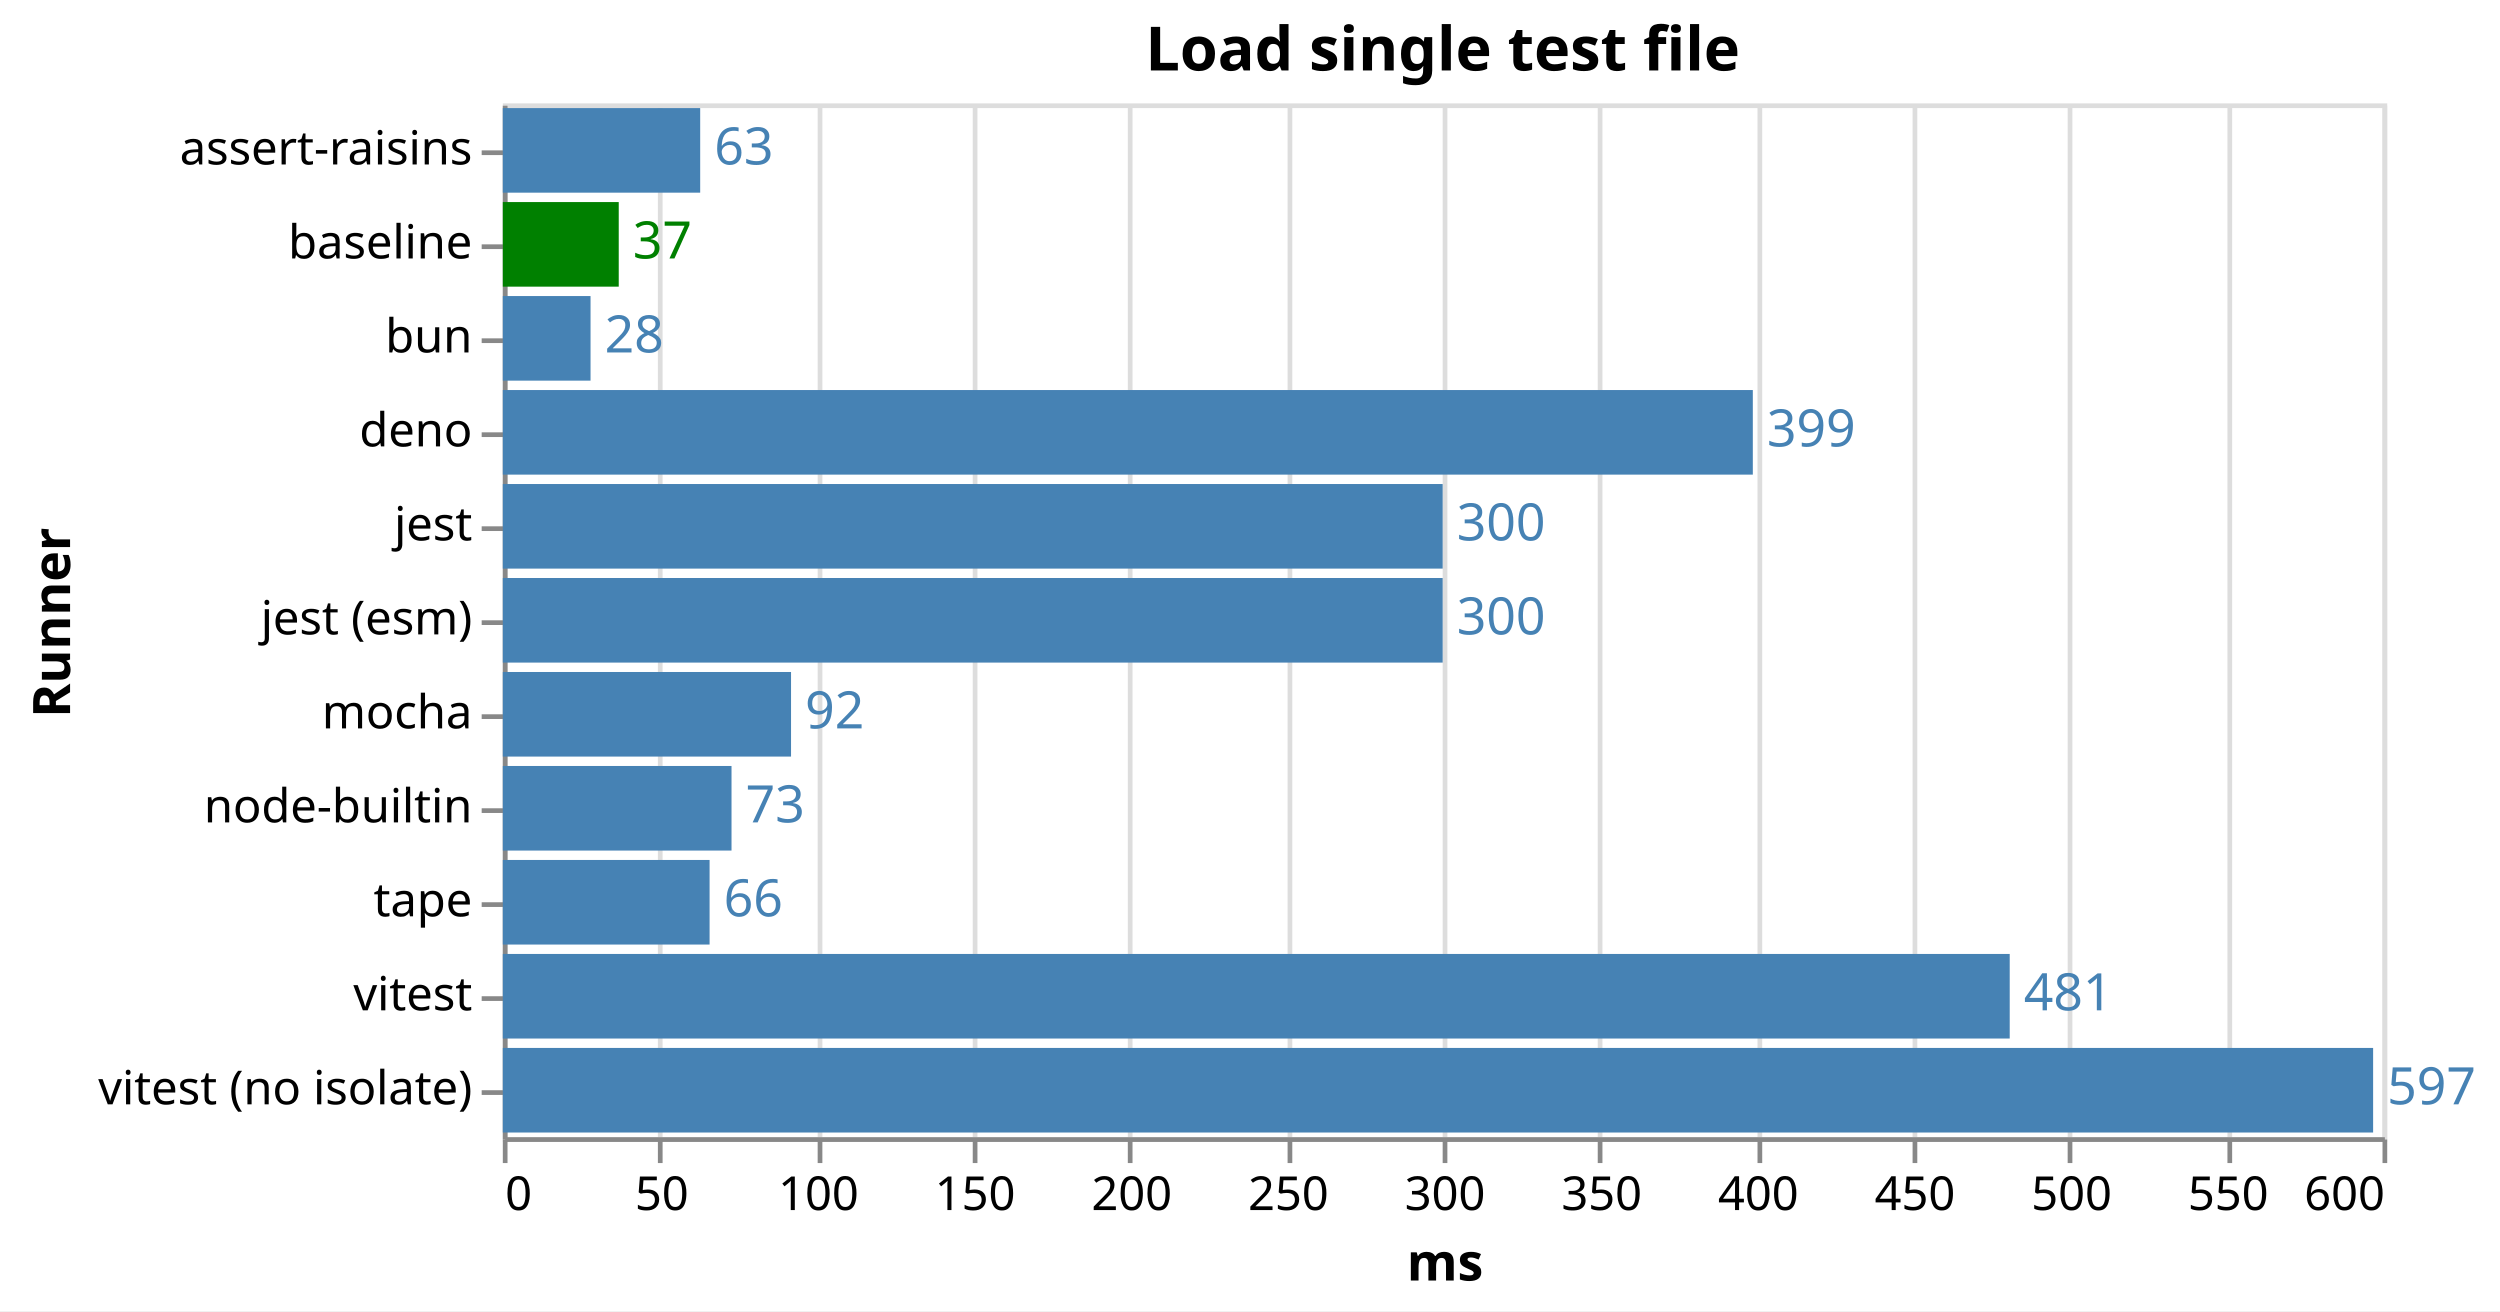
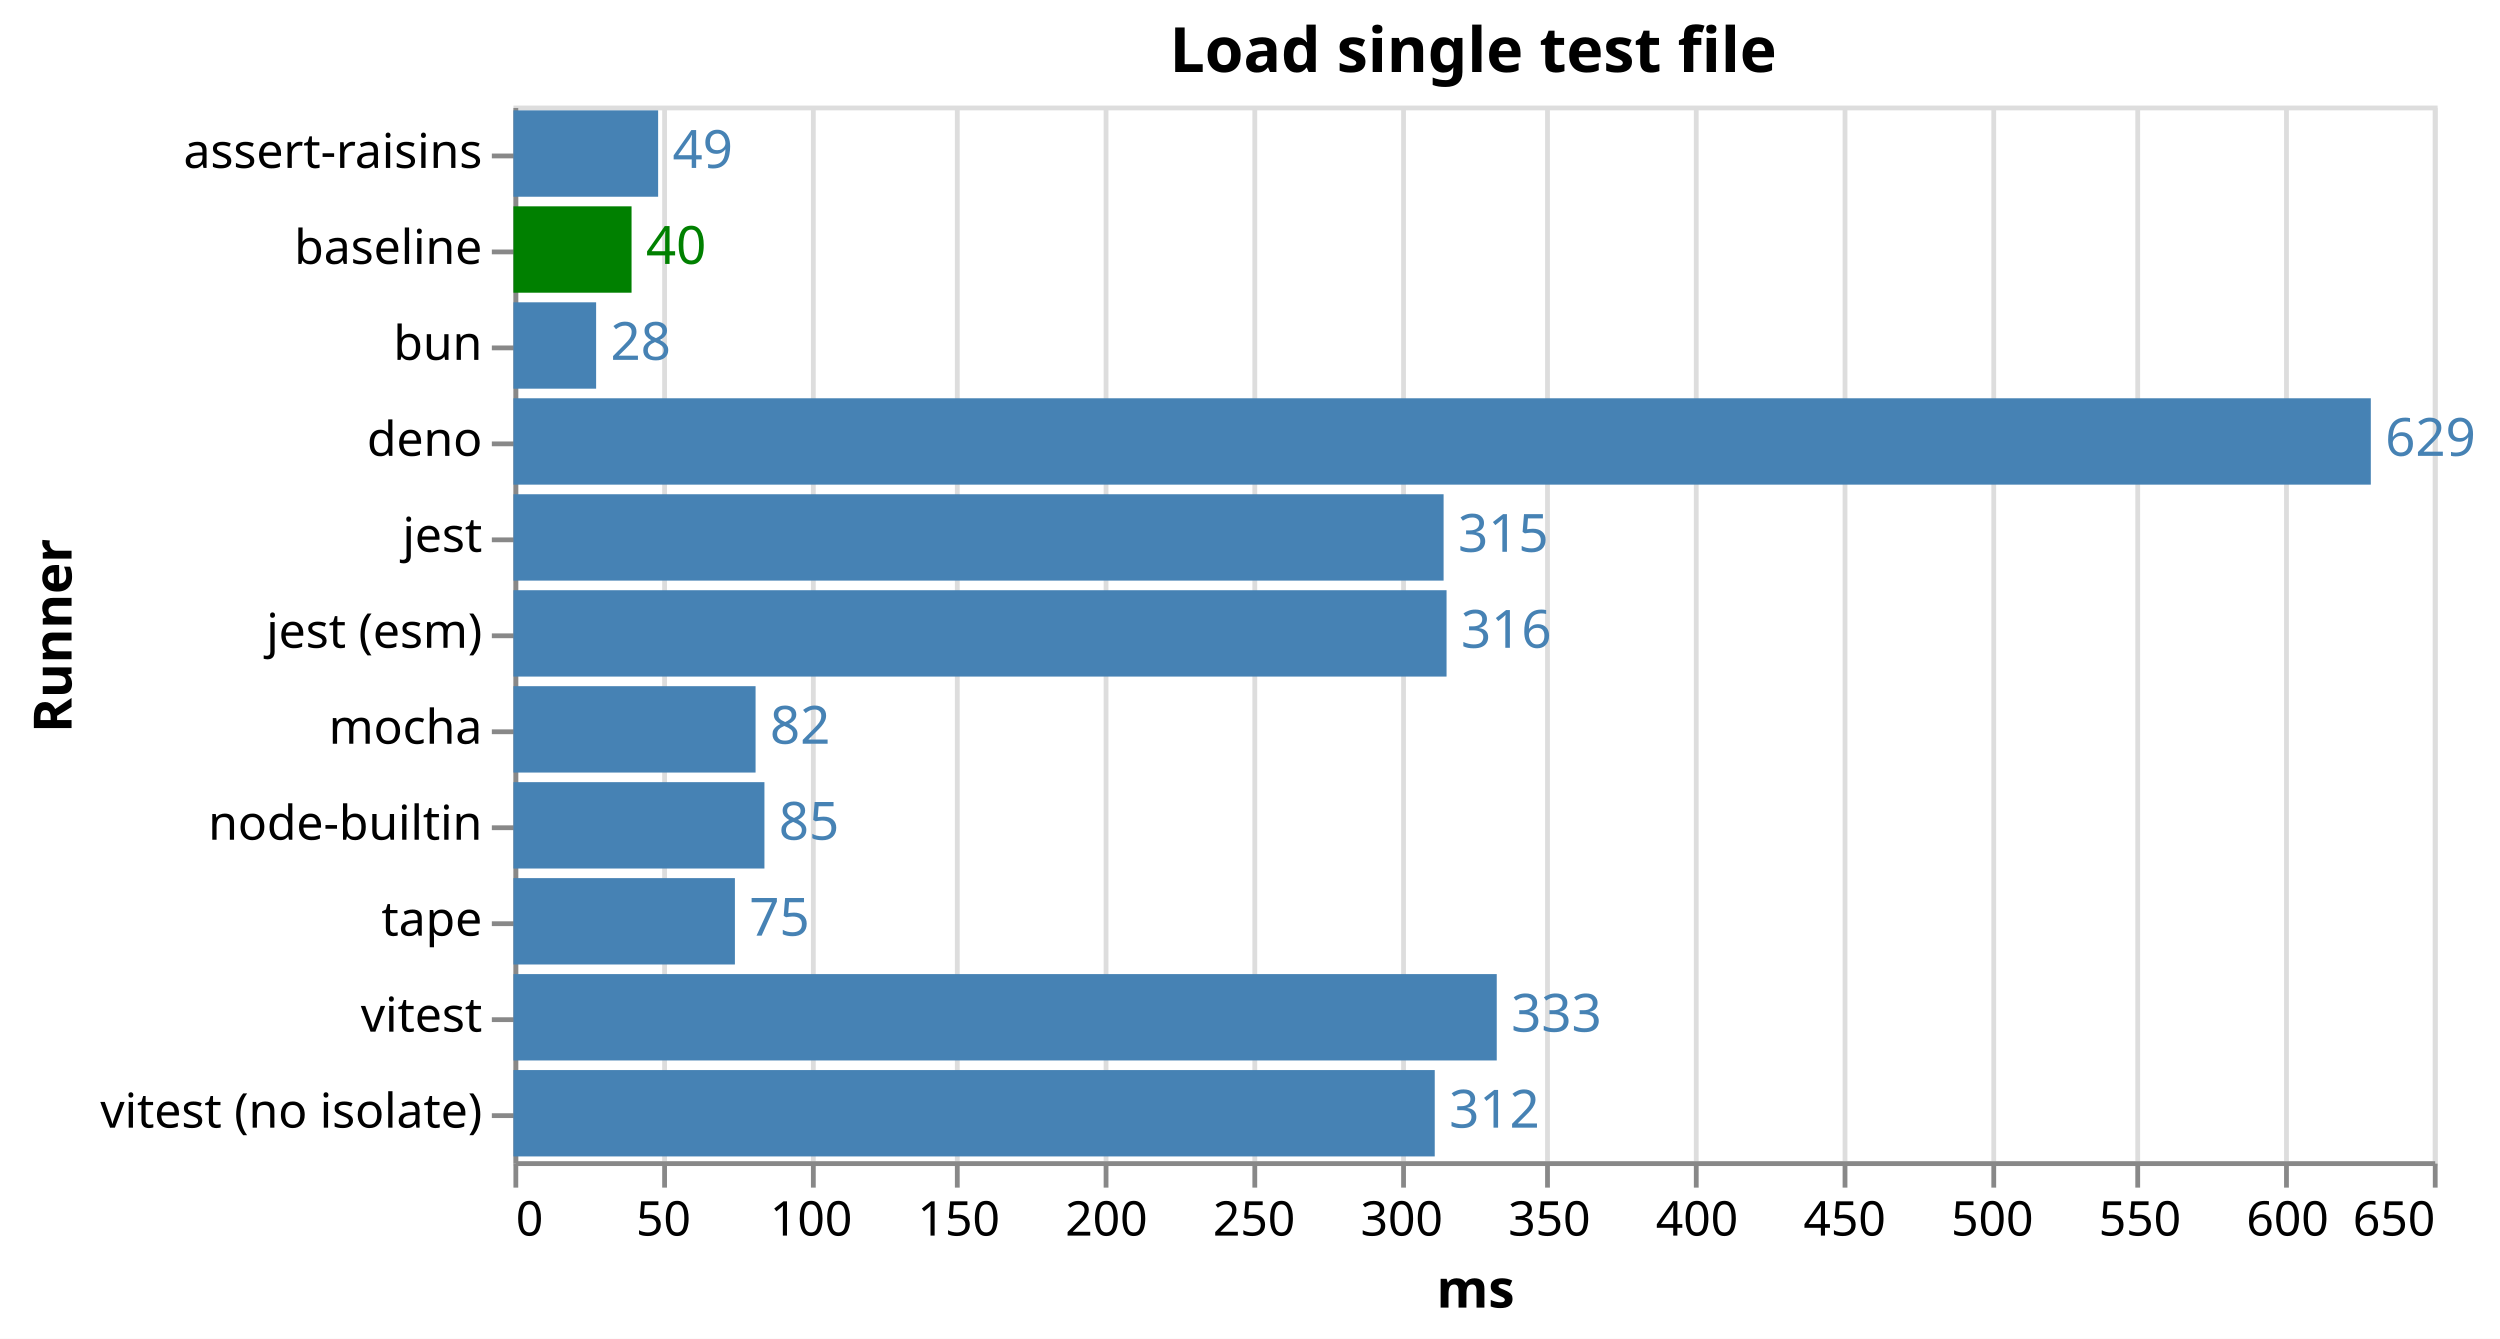
- <svg xmlns="http://www.w3.org/2000/svg" version="1.1" class="marks" width="532" height="279" viewBox="0 0 532 279">
-   <rect width="532" height="279" fill="white" />
+ <svg xmlns="http://www.w3.org/2000/svg" version="1.1" class="marks" width="521" height="279" viewBox="0 0 521 279">
+   <rect width="521" height="279" fill="white" />
  <g fill="none" stroke-miterlimit="10" transform="translate(107,22)">
    <g class="mark-group role-frame root" role="graphics-object" aria-roledescription="group mark container">
      <g transform="translate(0,0)">
        <path class="background" aria-hidden="true" d="M0.5,0.5h400v220h-400Z" stroke="#ddd" />
        <g>
          <g class="mark-group role-axis" aria-hidden="true">
            <g transform="translate(0.5,220.5)">
              <path class="background" aria-hidden="true" d="M0,0h0v0h0Z" pointer-events="none" />
              <g>
                <g class="mark-rule role-axis-grid" pointer-events="none">
                  <line transform="translate(0,0)" x2="0" y2="-220" stroke="#ddd" stroke-width="1" opacity="1" />
-                   <line transform="translate(33,0)" x2="0" y2="-220" stroke="#ddd" stroke-width="1" opacity="1" />
-                   <line transform="translate(67,0)" x2="0" y2="-220" stroke="#ddd" stroke-width="1" opacity="1" />
-                   <line transform="translate(100,0)" x2="0" y2="-220" stroke="#ddd" stroke-width="1" opacity="1" />
-                   <line transform="translate(133,0)" x2="0" y2="-220" stroke="#ddd" stroke-width="1" opacity="1" />
-                   <line transform="translate(167,0)" x2="0" y2="-220" stroke="#ddd" stroke-width="1" opacity="1" />
-                   <line transform="translate(200,0)" x2="0" y2="-220" stroke="#ddd" stroke-width="1" opacity="1" />
-                   <line transform="translate(233,0)" x2="0" y2="-220" stroke="#ddd" stroke-width="1" opacity="1" />
-                   <line transform="translate(267,0)" x2="0" y2="-220" stroke="#ddd" stroke-width="1" opacity="1" />
-                   <line transform="translate(300,0)" x2="0" y2="-220" stroke="#ddd" stroke-width="1" opacity="1" />
-                   <line transform="translate(333,0)" x2="0" y2="-220" stroke="#ddd" stroke-width="1" opacity="1" />
-                   <line transform="translate(367,0)" x2="0" y2="-220" stroke="#ddd" stroke-width="1" opacity="1" />
+                   <line transform="translate(31,0)" x2="0" y2="-220" stroke="#ddd" stroke-width="1" opacity="1" />
+                   <line transform="translate(62,0)" x2="0" y2="-220" stroke="#ddd" stroke-width="1" opacity="1" />
+                   <line transform="translate(92,0)" x2="0" y2="-220" stroke="#ddd" stroke-width="1" opacity="1" />
+                   <line transform="translate(123,0)" x2="0" y2="-220" stroke="#ddd" stroke-width="1" opacity="1" />
+                   <line transform="translate(154,0)" x2="0" y2="-220" stroke="#ddd" stroke-width="1" opacity="1" />
+                   <line transform="translate(185,0)" x2="0" y2="-220" stroke="#ddd" stroke-width="1" opacity="1" />
+                   <line transform="translate(215,0)" x2="0" y2="-220" stroke="#ddd" stroke-width="1" opacity="1" />
+                   <line transform="translate(246,0)" x2="0" y2="-220" stroke="#ddd" stroke-width="1" opacity="1" />
+                   <line transform="translate(277,0)" x2="0" y2="-220" stroke="#ddd" stroke-width="1" opacity="1" />
+                   <line transform="translate(308,0)" x2="0" y2="-220" stroke="#ddd" stroke-width="1" opacity="1" />
+                   <line transform="translate(338,0)" x2="0" y2="-220" stroke="#ddd" stroke-width="1" opacity="1" />
+                   <line transform="translate(369,0)" x2="0" y2="-220" stroke="#ddd" stroke-width="1" opacity="1" />
                  <line transform="translate(400,0)" x2="0" y2="-220" stroke="#ddd" stroke-width="1" opacity="1" />
                </g>
              </g>
              <path class="foreground" aria-hidden="true" d="" pointer-events="none" display="none" />
            </g>
          </g>
-           <g class="mark-group role-axis" role="graphics-symbol" aria-roledescription="axis" aria-label="X-axis titled 'ms' for a linear scale with values from 0 to 600">
+           <g class="mark-group role-axis" role="graphics-symbol" aria-roledescription="axis" aria-label="X-axis titled 'ms' for a linear scale with values from 0 to 650">
            <g transform="translate(0.5,220.5)">
              <path class="background" aria-hidden="true" d="M0,0h0v0h0Z" pointer-events="none" />
              <g>
                <g class="mark-rule role-axis-tick" pointer-events="none">
                  <line transform="translate(0,0)" x2="0" y2="5" stroke="#888" stroke-width="1" opacity="1" />
-                   <line transform="translate(33,0)" x2="0" y2="5" stroke="#888" stroke-width="1" opacity="1" />
-                   <line transform="translate(67,0)" x2="0" y2="5" stroke="#888" stroke-width="1" opacity="1" />
-                   <line transform="translate(100,0)" x2="0" y2="5" stroke="#888" stroke-width="1" opacity="1" />
-                   <line transform="translate(133,0)" x2="0" y2="5" stroke="#888" stroke-width="1" opacity="1" />
-                   <line transform="translate(167,0)" x2="0" y2="5" stroke="#888" stroke-width="1" opacity="1" />
-                   <line transform="translate(200,0)" x2="0" y2="5" stroke="#888" stroke-width="1" opacity="1" />
-                   <line transform="translate(233,0)" x2="0" y2="5" stroke="#888" stroke-width="1" opacity="1" />
-                   <line transform="translate(267,0)" x2="0" y2="5" stroke="#888" stroke-width="1" opacity="1" />
-                   <line transform="translate(300,0)" x2="0" y2="5" stroke="#888" stroke-width="1" opacity="1" />
-                   <line transform="translate(333,0)" x2="0" y2="5" stroke="#888" stroke-width="1" opacity="1" />
-                   <line transform="translate(367,0)" x2="0" y2="5" stroke="#888" stroke-width="1" opacity="1" />
+                   <line transform="translate(31,0)" x2="0" y2="5" stroke="#888" stroke-width="1" opacity="1" />
+                   <line transform="translate(62,0)" x2="0" y2="5" stroke="#888" stroke-width="1" opacity="1" />
+                   <line transform="translate(92,0)" x2="0" y2="5" stroke="#888" stroke-width="1" opacity="1" />
+                   <line transform="translate(123,0)" x2="0" y2="5" stroke="#888" stroke-width="1" opacity="1" />
+                   <line transform="translate(154,0)" x2="0" y2="5" stroke="#888" stroke-width="1" opacity="1" />
+                   <line transform="translate(185,0)" x2="0" y2="5" stroke="#888" stroke-width="1" opacity="1" />
+                   <line transform="translate(215,0)" x2="0" y2="5" stroke="#888" stroke-width="1" opacity="1" />
+                   <line transform="translate(246,0)" x2="0" y2="5" stroke="#888" stroke-width="1" opacity="1" />
+                   <line transform="translate(277,0)" x2="0" y2="5" stroke="#888" stroke-width="1" opacity="1" />
+                   <line transform="translate(308,0)" x2="0" y2="5" stroke="#888" stroke-width="1" opacity="1" />
+                   <line transform="translate(338,0)" x2="0" y2="5" stroke="#888" stroke-width="1" opacity="1" />
+                   <line transform="translate(369,0)" x2="0" y2="5" stroke="#888" stroke-width="1" opacity="1" />
                  <line transform="translate(400,0)" x2="0" y2="5" stroke="#888" stroke-width="1" opacity="1" />
                </g>
                <g class="mark-text role-axis-label" pointer-events="none">
                  <text text-anchor="start" transform="translate(0,15)" font-family="sans-serif" font-size="10px" fill="#000" opacity="1">0</text>
-                   <text text-anchor="middle" transform="translate(33.33333,15)" font-family="sans-serif" font-size="10px" fill="#000" opacity="1">50</text>
-                   <text text-anchor="middle" transform="translate(66.66667,15)" font-family="sans-serif" font-size="10px" fill="#000" opacity="1">100</text>
-                   <text text-anchor="middle" transform="translate(100,15)" font-family="sans-serif" font-size="10px" fill="#000" opacity="1">150</text>
-                   <text text-anchor="middle" transform="translate(133.3333,15)" font-family="sans-serif" font-size="10px" fill="#000" opacity="1">200</text>
-                   <text text-anchor="middle" transform="translate(166.6667,15)" font-family="sans-serif" font-size="10px" fill="#000" opacity="1">250</text>
-                   <text text-anchor="middle" transform="translate(200,15)" font-family="sans-serif" font-size="10px" fill="#000" opacity="1">300</text>
-                   <text text-anchor="middle" transform="translate(233.3333,15)" font-family="sans-serif" font-size="10px" fill="#000" opacity="1">350</text>
-                   <text text-anchor="middle" transform="translate(266.6667,15)" font-family="sans-serif" font-size="10px" fill="#000" opacity="1">400</text>
-                   <text text-anchor="middle" transform="translate(300,15)" font-family="sans-serif" font-size="10px" fill="#000" opacity="1">450</text>
-                   <text text-anchor="middle" transform="translate(333.3333,15)" font-family="sans-serif" font-size="10px" fill="#000" opacity="1">500</text>
-                   <text text-anchor="middle" transform="translate(366.6667,15)" font-family="sans-serif" font-size="10px" fill="#000" opacity="1">550</text>
-                   <text text-anchor="end" transform="translate(400,15)" font-family="sans-serif" font-size="10px" fill="#000" opacity="1">600</text>
+                   <text text-anchor="middle" transform="translate(30.76923,15)" font-family="sans-serif" font-size="10px" fill="#000" opacity="1">50</text>
+                   <text text-anchor="middle" transform="translate(61.53846,15)" font-family="sans-serif" font-size="10px" fill="#000" opacity="1">100</text>
+                   <text text-anchor="middle" transform="translate(92.30769,15)" font-family="sans-serif" font-size="10px" fill="#000" opacity="1">150</text>
+                   <text text-anchor="middle" transform="translate(123.0769,15)" font-family="sans-serif" font-size="10px" fill="#000" opacity="1">200</text>
+                   <text text-anchor="middle" transform="translate(153.8462,15)" font-family="sans-serif" font-size="10px" fill="#000" opacity="1">250</text>
+                   <text text-anchor="middle" transform="translate(184.6154,15)" font-family="sans-serif" font-size="10px" fill="#000" opacity="1">300</text>
+                   <text text-anchor="middle" transform="translate(215.3846,15)" font-family="sans-serif" font-size="10px" fill="#000" opacity="1">350</text>
+                   <text text-anchor="middle" transform="translate(246.1538,15)" font-family="sans-serif" font-size="10px" fill="#000" opacity="1">400</text>
+                   <text text-anchor="middle" transform="translate(276.9231,15)" font-family="sans-serif" font-size="10px" fill="#000" opacity="1">450</text>
+                   <text text-anchor="middle" transform="translate(307.6923,15)" font-family="sans-serif" font-size="10px" fill="#000" opacity="1">500</text>
+                   <text text-anchor="middle" transform="translate(338.4615,15)" font-family="sans-serif" font-size="10px" fill="#000" opacity="1">550</text>
+                   <text text-anchor="middle" transform="translate(369.2308,15)" font-family="sans-serif" font-size="10px" fill="#000" opacity="1">600</text>
+                   <text text-anchor="end" transform="translate(400,15)" font-family="sans-serif" font-size="10px" fill="#000" opacity="1">650</text>
                </g>
                <g class="mark-rule role-axis-domain" pointer-events="none">
                  <line transform="translate(0,0)" x2="400" y2="0" stroke="#888" stroke-width="1" opacity="1" />
                </g>
                <g class="mark-text role-axis-title" pointer-events="none">
                  <text text-anchor="middle" transform="translate(200,30)" font-family="sans-serif" font-size="11px" font-weight="bold" fill="#000" opacity="1">ms</text>
                </g>
              </g>
              <path class="foreground" aria-hidden="true" d="" pointer-events="none" display="none" />
            </g>
          </g>
          <g class="mark-group role-axis" role="graphics-symbol" aria-roledescription="axis" aria-label="Y-axis titled 'Runner' for a discrete scale with 11 values: assert-raisins, baseline, bun, deno, jest, ending with vitest (no isolate)">
            <g transform="translate(0.5,0.5)">
              <path class="background" aria-hidden="true" d="M0,0h0v0h0Z" pointer-events="none" />
              <g>
                <g class="mark-rule role-axis-tick" pointer-events="none">
                  <line transform="translate(0,10)" x2="-5" y2="0" stroke="#888" stroke-width="1" opacity="1" />
                  <line transform="translate(0,30)" x2="-5" y2="0" stroke="#888" stroke-width="1" opacity="1" />
                  <line transform="translate(0,50)" x2="-5" y2="0" stroke="#888" stroke-width="1" opacity="1" />
                  <line transform="translate(0,70)" x2="-5" y2="0" stroke="#888" stroke-width="1" opacity="1" />
                  <line transform="translate(0,90)" x2="-5" y2="0" stroke="#888" stroke-width="1" opacity="1" />
                  <line transform="translate(0,110)" x2="-5" y2="0" stroke="#888" stroke-width="1" opacity="1" />
                  <line transform="translate(0,130)" x2="-5" y2="0" stroke="#888" stroke-width="1" opacity="1" />
                  <line transform="translate(0,150)" x2="-5" y2="0" stroke="#888" stroke-width="1" opacity="1" />
                  <line transform="translate(0,170)" x2="-5" y2="0" stroke="#888" stroke-width="1" opacity="1" />
                  <line transform="translate(0,190)" x2="-5" y2="0" stroke="#888" stroke-width="1" opacity="1" />
                  <line transform="translate(0,210)" x2="-5" y2="0" stroke="#888" stroke-width="1" opacity="1" />
                </g>
                <g class="mark-text role-axis-label" pointer-events="none">
                  <text text-anchor="end" transform="translate(-7,12.5)" font-family="sans-serif" font-size="10px" fill="#000" opacity="1">assert-raisins</text>
                  <text text-anchor="end" transform="translate(-7,32.5)" font-family="sans-serif" font-size="10px" fill="#000" opacity="1">baseline</text>
                  <text text-anchor="end" transform="translate(-7,52.5)" font-family="sans-serif" font-size="10px" fill="#000" opacity="1">bun</text>
                  <text text-anchor="end" transform="translate(-7,72.5)" font-family="sans-serif" font-size="10px" fill="#000" opacity="1">deno</text>
                  <text text-anchor="end" transform="translate(-7,92.5)" font-family="sans-serif" font-size="10px" fill="#000" opacity="1">jest</text>
                  <text text-anchor="end" transform="translate(-7,112.5)" font-family="sans-serif" font-size="10px" fill="#000" opacity="1">jest (esm)</text>
                  <text text-anchor="end" transform="translate(-7,132.5)" font-family="sans-serif" font-size="10px" fill="#000" opacity="1">mocha</text>
                  <text text-anchor="end" transform="translate(-7,152.5)" font-family="sans-serif" font-size="10px" fill="#000" opacity="1">node-builtin</text>
                  <text text-anchor="end" transform="translate(-7,172.5)" font-family="sans-serif" font-size="10px" fill="#000" opacity="1">tape</text>
                  <text text-anchor="end" transform="translate(-7,192.5)" font-family="sans-serif" font-size="10px" fill="#000" opacity="1">vitest</text>
                  <text text-anchor="end" transform="translate(-7,212.5)" font-family="sans-serif" font-size="10px" fill="#000" opacity="1">vitest (no isolate)</text>
                </g>
                <g class="mark-rule role-axis-domain" pointer-events="none">
                  <line transform="translate(0,0)" x2="0" y2="220" stroke="#888" stroke-width="1" opacity="1" />
                </g>
                <g class="mark-text role-axis-title" pointer-events="none">
                  <text text-anchor="middle" transform="translate(-90.58789,110) rotate(-90) translate(0,-2)" font-family="sans-serif" font-size="11px" font-weight="bold" fill="#000" opacity="1">Runner</text>
                </g>
              </g>
              <path class="foreground" aria-hidden="true" d="" pointer-events="none" display="none" />
            </g>
          </g>
          <g class="mark-rect role-mark layer_0_marks" role="graphics-object" aria-roledescription="rect mark container">
-             <path aria-label="ms: 63; name: assert-raisins" role="graphics-symbol" aria-roledescription="bar" d="M0,1h42v18h-42Z" fill="steelblue" />
-             <path aria-label="ms: 37; name: baseline" role="graphics-symbol" aria-roledescription="bar" d="M0,21h24.667v18h-24.667Z" fill="green" />
-             <path aria-label="ms: 28; name: bun" role="graphics-symbol" aria-roledescription="bar" d="M0,41h18.667v18h-18.667Z" fill="steelblue" />
-             <path aria-label="ms: 399; name: deno" role="graphics-symbol" aria-roledescription="bar" d="M0,61h266v18h-266Z" fill="steelblue" />
-             <path aria-label="ms: 300; name: jest" role="graphics-symbol" aria-roledescription="bar" d="M0,81h200v18h-200Z" fill="steelblue" />
-             <path aria-label="ms: 300; name: jest (esm)" role="graphics-symbol" aria-roledescription="bar" d="M0,101h200v18h-200Z" fill="steelblue" />
-             <path aria-label="ms: 92; name: mocha" role="graphics-symbol" aria-roledescription="bar" d="M0,121h61.333v18h-61.333Z" fill="steelblue" />
-             <path aria-label="ms: 73; name: node-builtin" role="graphics-symbol" aria-roledescription="bar" d="M0,141h48.667v18h-48.667Z" fill="steelblue" />
-             <path aria-label="ms: 66; name: tape" role="graphics-symbol" aria-roledescription="bar" d="M0,161h44v18h-44Z" fill="steelblue" />
-             <path aria-label="ms: 481; name: vitest" role="graphics-symbol" aria-roledescription="bar" d="M0,181h320.667v18h-320.667Z" fill="steelblue" />
-             <path aria-label="ms: 597; name: vitest (no isolate)" role="graphics-symbol" aria-roledescription="bar" d="M0,201h398v18h-398Z" fill="steelblue" />
+             <path aria-label="ms: 49; name: assert-raisins" role="graphics-symbol" aria-roledescription="bar" d="M0,1h30.154v18h-30.154Z" fill="steelblue" />
+             <path aria-label="ms: 40; name: baseline" role="graphics-symbol" aria-roledescription="bar" d="M0,21h24.615v18h-24.615Z" fill="green" />
+             <path aria-label="ms: 28; name: bun" role="graphics-symbol" aria-roledescription="bar" d="M0,41h17.231v18h-17.231Z" fill="steelblue" />
+             <path aria-label="ms: 629; name: deno" role="graphics-symbol" aria-roledescription="bar" d="M0,61h387.077v18h-387.077Z" fill="steelblue" />
+             <path aria-label="ms: 315; name: jest" role="graphics-symbol" aria-roledescription="bar" d="M0,81h193.846v18h-193.846Z" fill="steelblue" />
+             <path aria-label="ms: 316; name: jest (esm)" role="graphics-symbol" aria-roledescription="bar" d="M0,101h194.462v18h-194.462Z" fill="steelblue" />
+             <path aria-label="ms: 82; name: mocha" role="graphics-symbol" aria-roledescription="bar" d="M0,121h50.462v18h-50.462Z" fill="steelblue" />
+             <path aria-label="ms: 85; name: node-builtin" role="graphics-symbol" aria-roledescription="bar" d="M0,141h52.308v18h-52.308Z" fill="steelblue" />
+             <path aria-label="ms: 75; name: tape" role="graphics-symbol" aria-roledescription="bar" d="M0,161h46.154v18h-46.154Z" fill="steelblue" />
+             <path aria-label="ms: 333; name: vitest" role="graphics-symbol" aria-roledescription="bar" d="M0,181h204.923v18h-204.923Z" fill="steelblue" />
+             <path aria-label="ms: 312; name: vitest (no isolate)" role="graphics-symbol" aria-roledescription="bar" d="M0,201h192v18h-192Z" fill="steelblue" />
          </g>
          <g class="mark-text role-mark layer_1_marks" role="graphics-object" aria-roledescription="text mark container">
-             <text aria-label="ms: 63; name: assert-raisins" role="graphics-symbol" aria-roledescription="text mark" text-anchor="start" transform="translate(45,13)" font-family="sans-serif" font-size="11px" fill="steelblue">63</text>
-             <text aria-label="ms: 37; name: baseline" role="graphics-symbol" aria-roledescription="text mark" text-anchor="start" transform="translate(27.66667,33)" font-family="sans-serif" font-size="11px" fill="green">37</text>
-             <text aria-label="ms: 28; name: bun" role="graphics-symbol" aria-roledescription="text mark" text-anchor="start" transform="translate(21.66667,53)" font-family="sans-serif" font-size="11px" fill="steelblue">28</text>
-             <text aria-label="ms: 399; name: deno" role="graphics-symbol" aria-roledescription="text mark" text-anchor="start" transform="translate(269,73)" font-family="sans-serif" font-size="11px" fill="steelblue">399</text>
-             <text aria-label="ms: 300; name: jest" role="graphics-symbol" aria-roledescription="text mark" text-anchor="start" transform="translate(203,93)" font-family="sans-serif" font-size="11px" fill="steelblue">300</text>
-             <text aria-label="ms: 300; name: jest (esm)" role="graphics-symbol" aria-roledescription="text mark" text-anchor="start" transform="translate(203,113)" font-family="sans-serif" font-size="11px" fill="steelblue">300</text>
-             <text aria-label="ms: 92; name: mocha" role="graphics-symbol" aria-roledescription="text mark" text-anchor="start" transform="translate(64.33333,133)" font-family="sans-serif" font-size="11px" fill="steelblue">92</text>
-             <text aria-label="ms: 73; name: node-builtin" role="graphics-symbol" aria-roledescription="text mark" text-anchor="start" transform="translate(51.66667,153)" font-family="sans-serif" font-size="11px" fill="steelblue">73</text>
-             <text aria-label="ms: 66; name: tape" role="graphics-symbol" aria-roledescription="text mark" text-anchor="start" transform="translate(47,173)" font-family="sans-serif" font-size="11px" fill="steelblue">66</text>
-             <text aria-label="ms: 481; name: vitest" role="graphics-symbol" aria-roledescription="text mark" text-anchor="start" transform="translate(323.6667,193)" font-family="sans-serif" font-size="11px" fill="steelblue">481</text>
-             <text aria-label="ms: 597; name: vitest (no isolate)" role="graphics-symbol" aria-roledescription="text mark" text-anchor="start" transform="translate(401,213)" font-family="sans-serif" font-size="11px" fill="steelblue">597</text>
+             <text aria-label="ms: 49; name: assert-raisins" role="graphics-symbol" aria-roledescription="text mark" text-anchor="start" transform="translate(33.15385,13)" font-family="sans-serif" font-size="11px" fill="steelblue">49</text>
+             <text aria-label="ms: 40; name: baseline" role="graphics-symbol" aria-roledescription="text mark" text-anchor="start" transform="translate(27.61538,33)" font-family="sans-serif" font-size="11px" fill="green">40</text>
+             <text aria-label="ms: 28; name: bun" role="graphics-symbol" aria-roledescription="text mark" text-anchor="start" transform="translate(20.23077,53)" font-family="sans-serif" font-size="11px" fill="steelblue">28</text>
+             <text aria-label="ms: 629; name: deno" role="graphics-symbol" aria-roledescription="text mark" text-anchor="start" transform="translate(390.0769,73)" font-family="sans-serif" font-size="11px" fill="steelblue">629</text>
+             <text aria-label="ms: 315; name: jest" role="graphics-symbol" aria-roledescription="text mark" text-anchor="start" transform="translate(196.8462,93)" font-family="sans-serif" font-size="11px" fill="steelblue">315</text>
+             <text aria-label="ms: 316; name: jest (esm)" role="graphics-symbol" aria-roledescription="text mark" text-anchor="start" transform="translate(197.4615,113)" font-family="sans-serif" font-size="11px" fill="steelblue">316</text>
+             <text aria-label="ms: 82; name: mocha" role="graphics-symbol" aria-roledescription="text mark" text-anchor="start" transform="translate(53.46154,133)" font-family="sans-serif" font-size="11px" fill="steelblue">82</text>
+             <text aria-label="ms: 85; name: node-builtin" role="graphics-symbol" aria-roledescription="text mark" text-anchor="start" transform="translate(55.30769,153)" font-family="sans-serif" font-size="11px" fill="steelblue">85</text>
+             <text aria-label="ms: 75; name: tape" role="graphics-symbol" aria-roledescription="text mark" text-anchor="start" transform="translate(49.15385,173)" font-family="sans-serif" font-size="11px" fill="steelblue">75</text>
+             <text aria-label="ms: 333; name: vitest" role="graphics-symbol" aria-roledescription="text mark" text-anchor="start" transform="translate(207.9231,193)" font-family="sans-serif" font-size="11px" fill="steelblue">333</text>
+             <text aria-label="ms: 312; name: vitest (no isolate)" role="graphics-symbol" aria-roledescription="text mark" text-anchor="start" transform="translate(195,213)" font-family="sans-serif" font-size="11px" fill="steelblue">312</text>
          </g>
          <g class="mark-group role-title">
            <g transform="translate(200,-17)">
              <path class="background" aria-hidden="true" d="M0,0h0v0h0Z" pointer-events="none" />
              <g>
                <g class="mark-text role-title-text" role="graphics-symbol" aria-roledescription="title" aria-label="Title text 'Load single test file'" pointer-events="none">
                  <text text-anchor="middle" transform="translate(0,10)" font-family="sans-serif" font-size="13px" font-weight="bold" fill="#000" opacity="1">Load single test file</text>
                </g>
              </g>
              <path class="foreground" aria-hidden="true" d="" pointer-events="none" display="none" />
            </g>
          </g>
        </g>
        <path class="foreground" aria-hidden="true" d="" display="none" />
      </g>
    </g>
  </g>
</svg>
